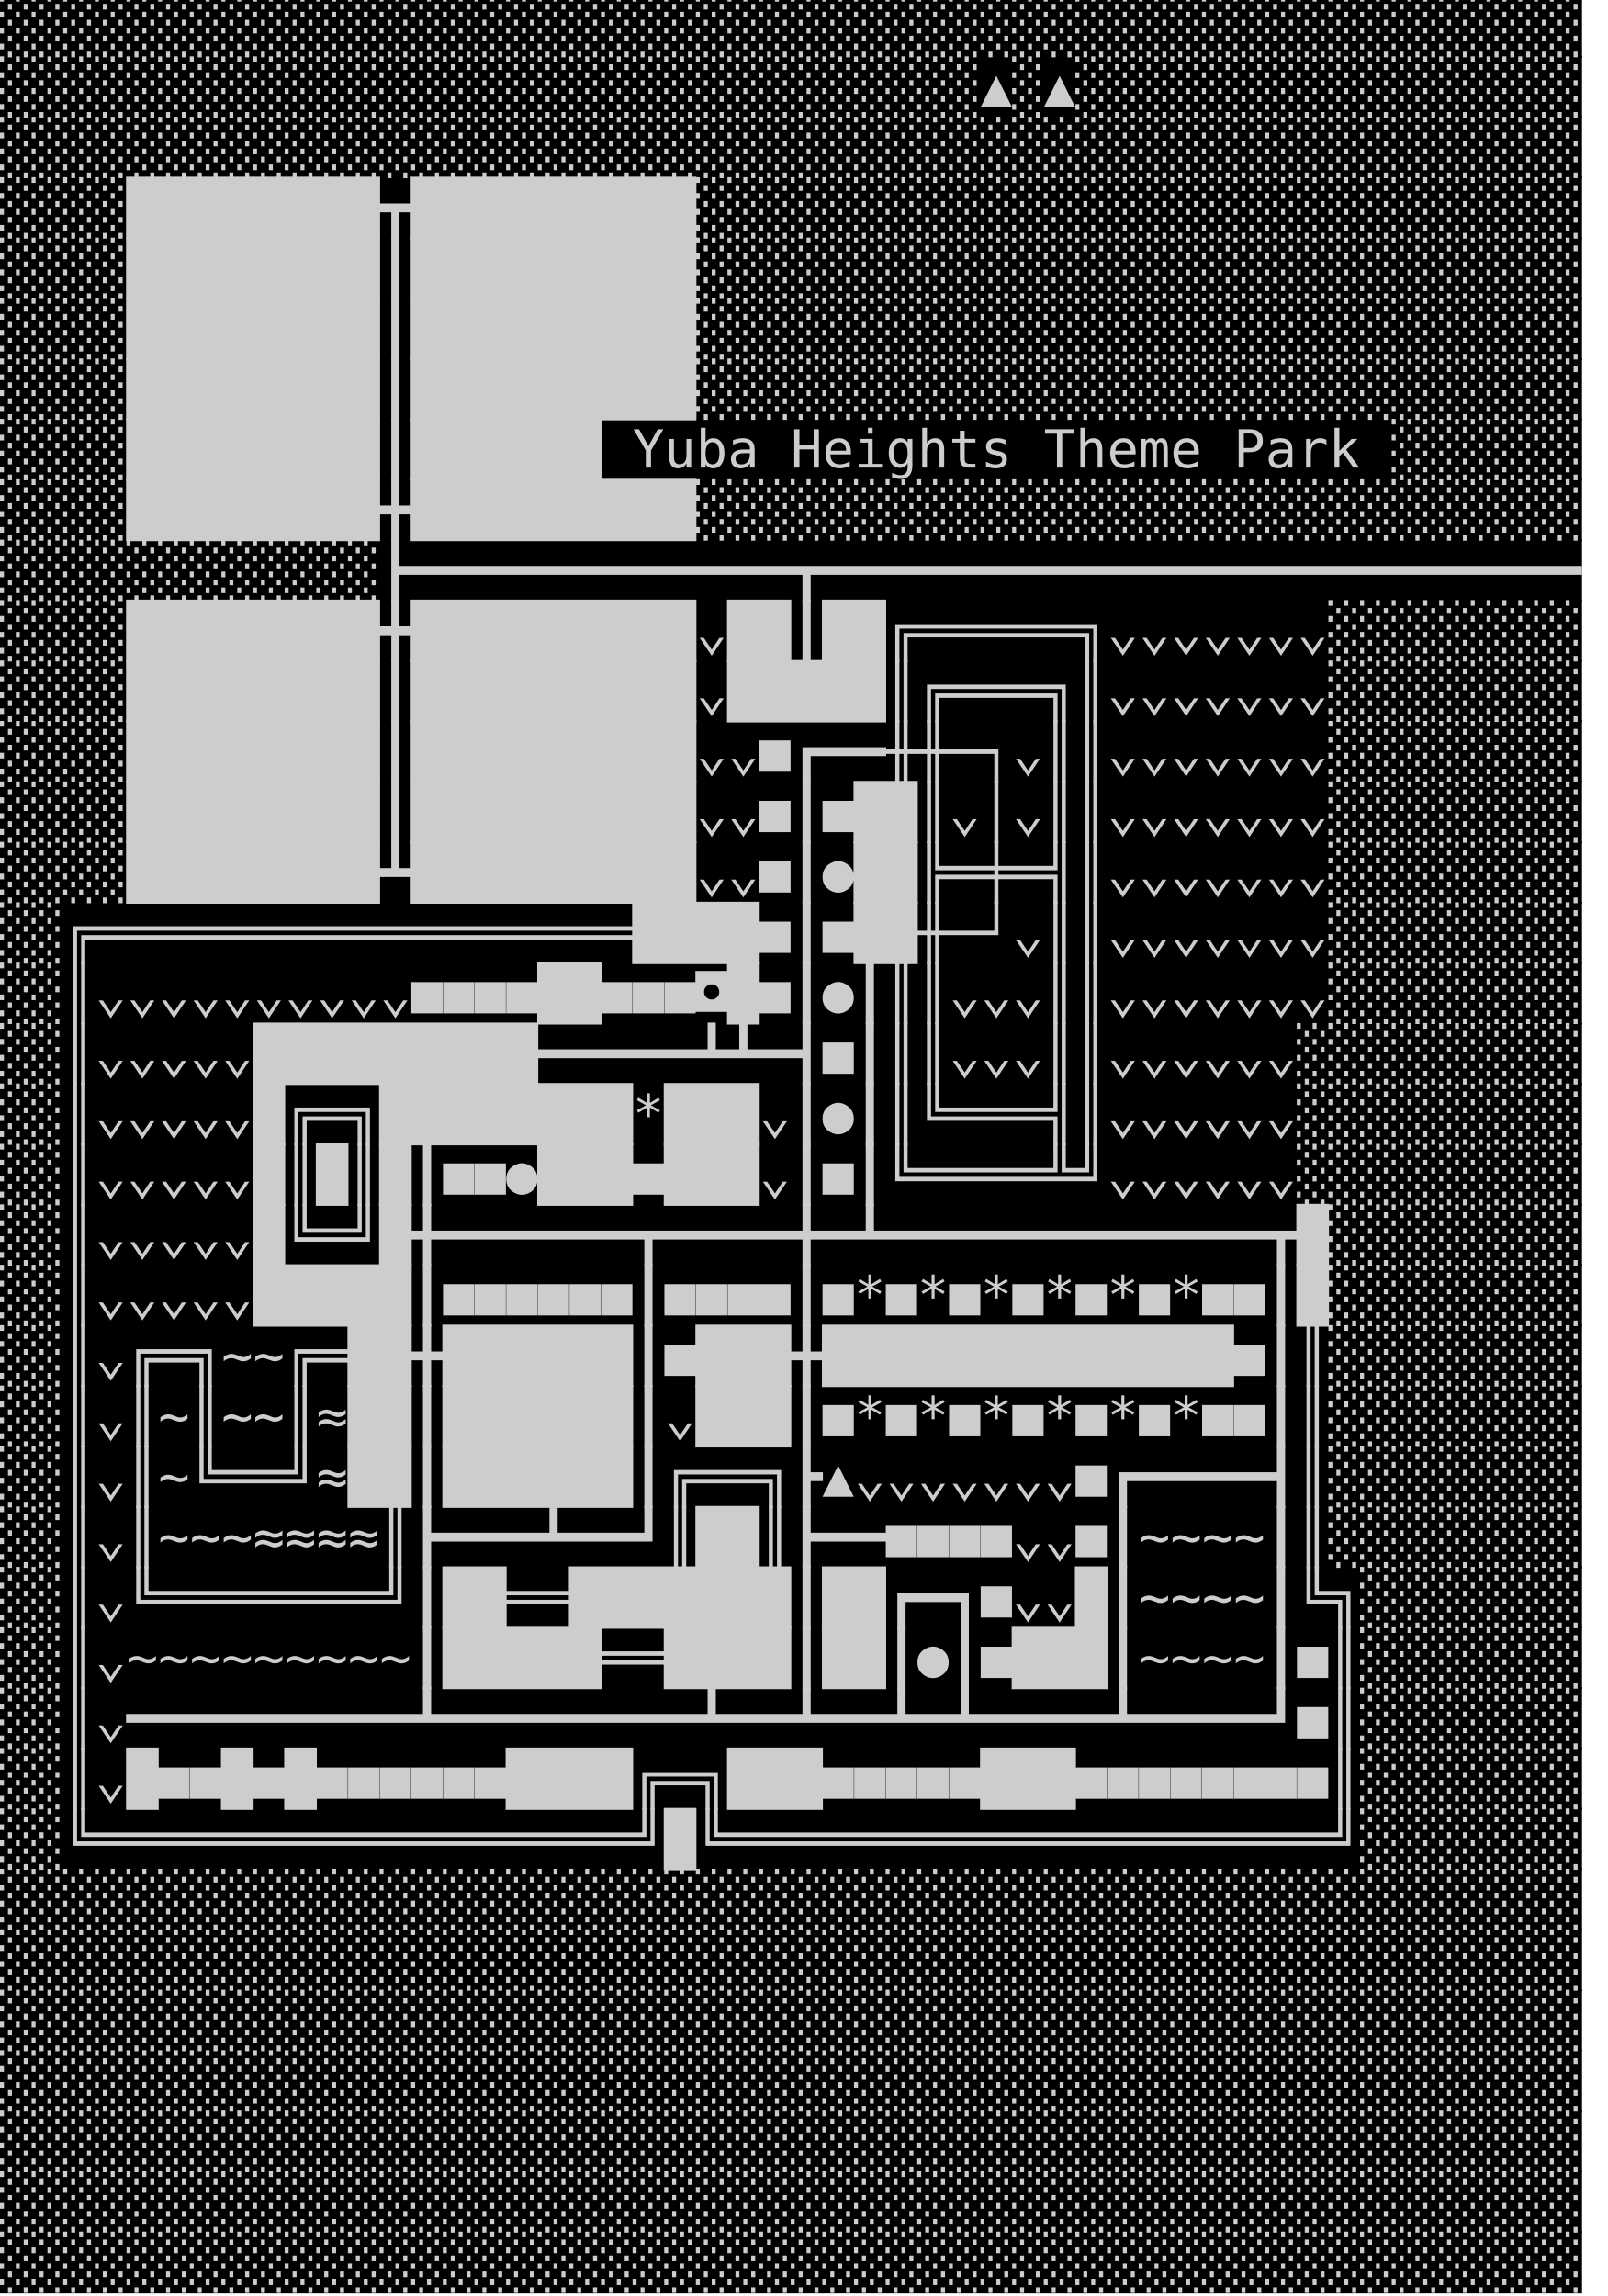
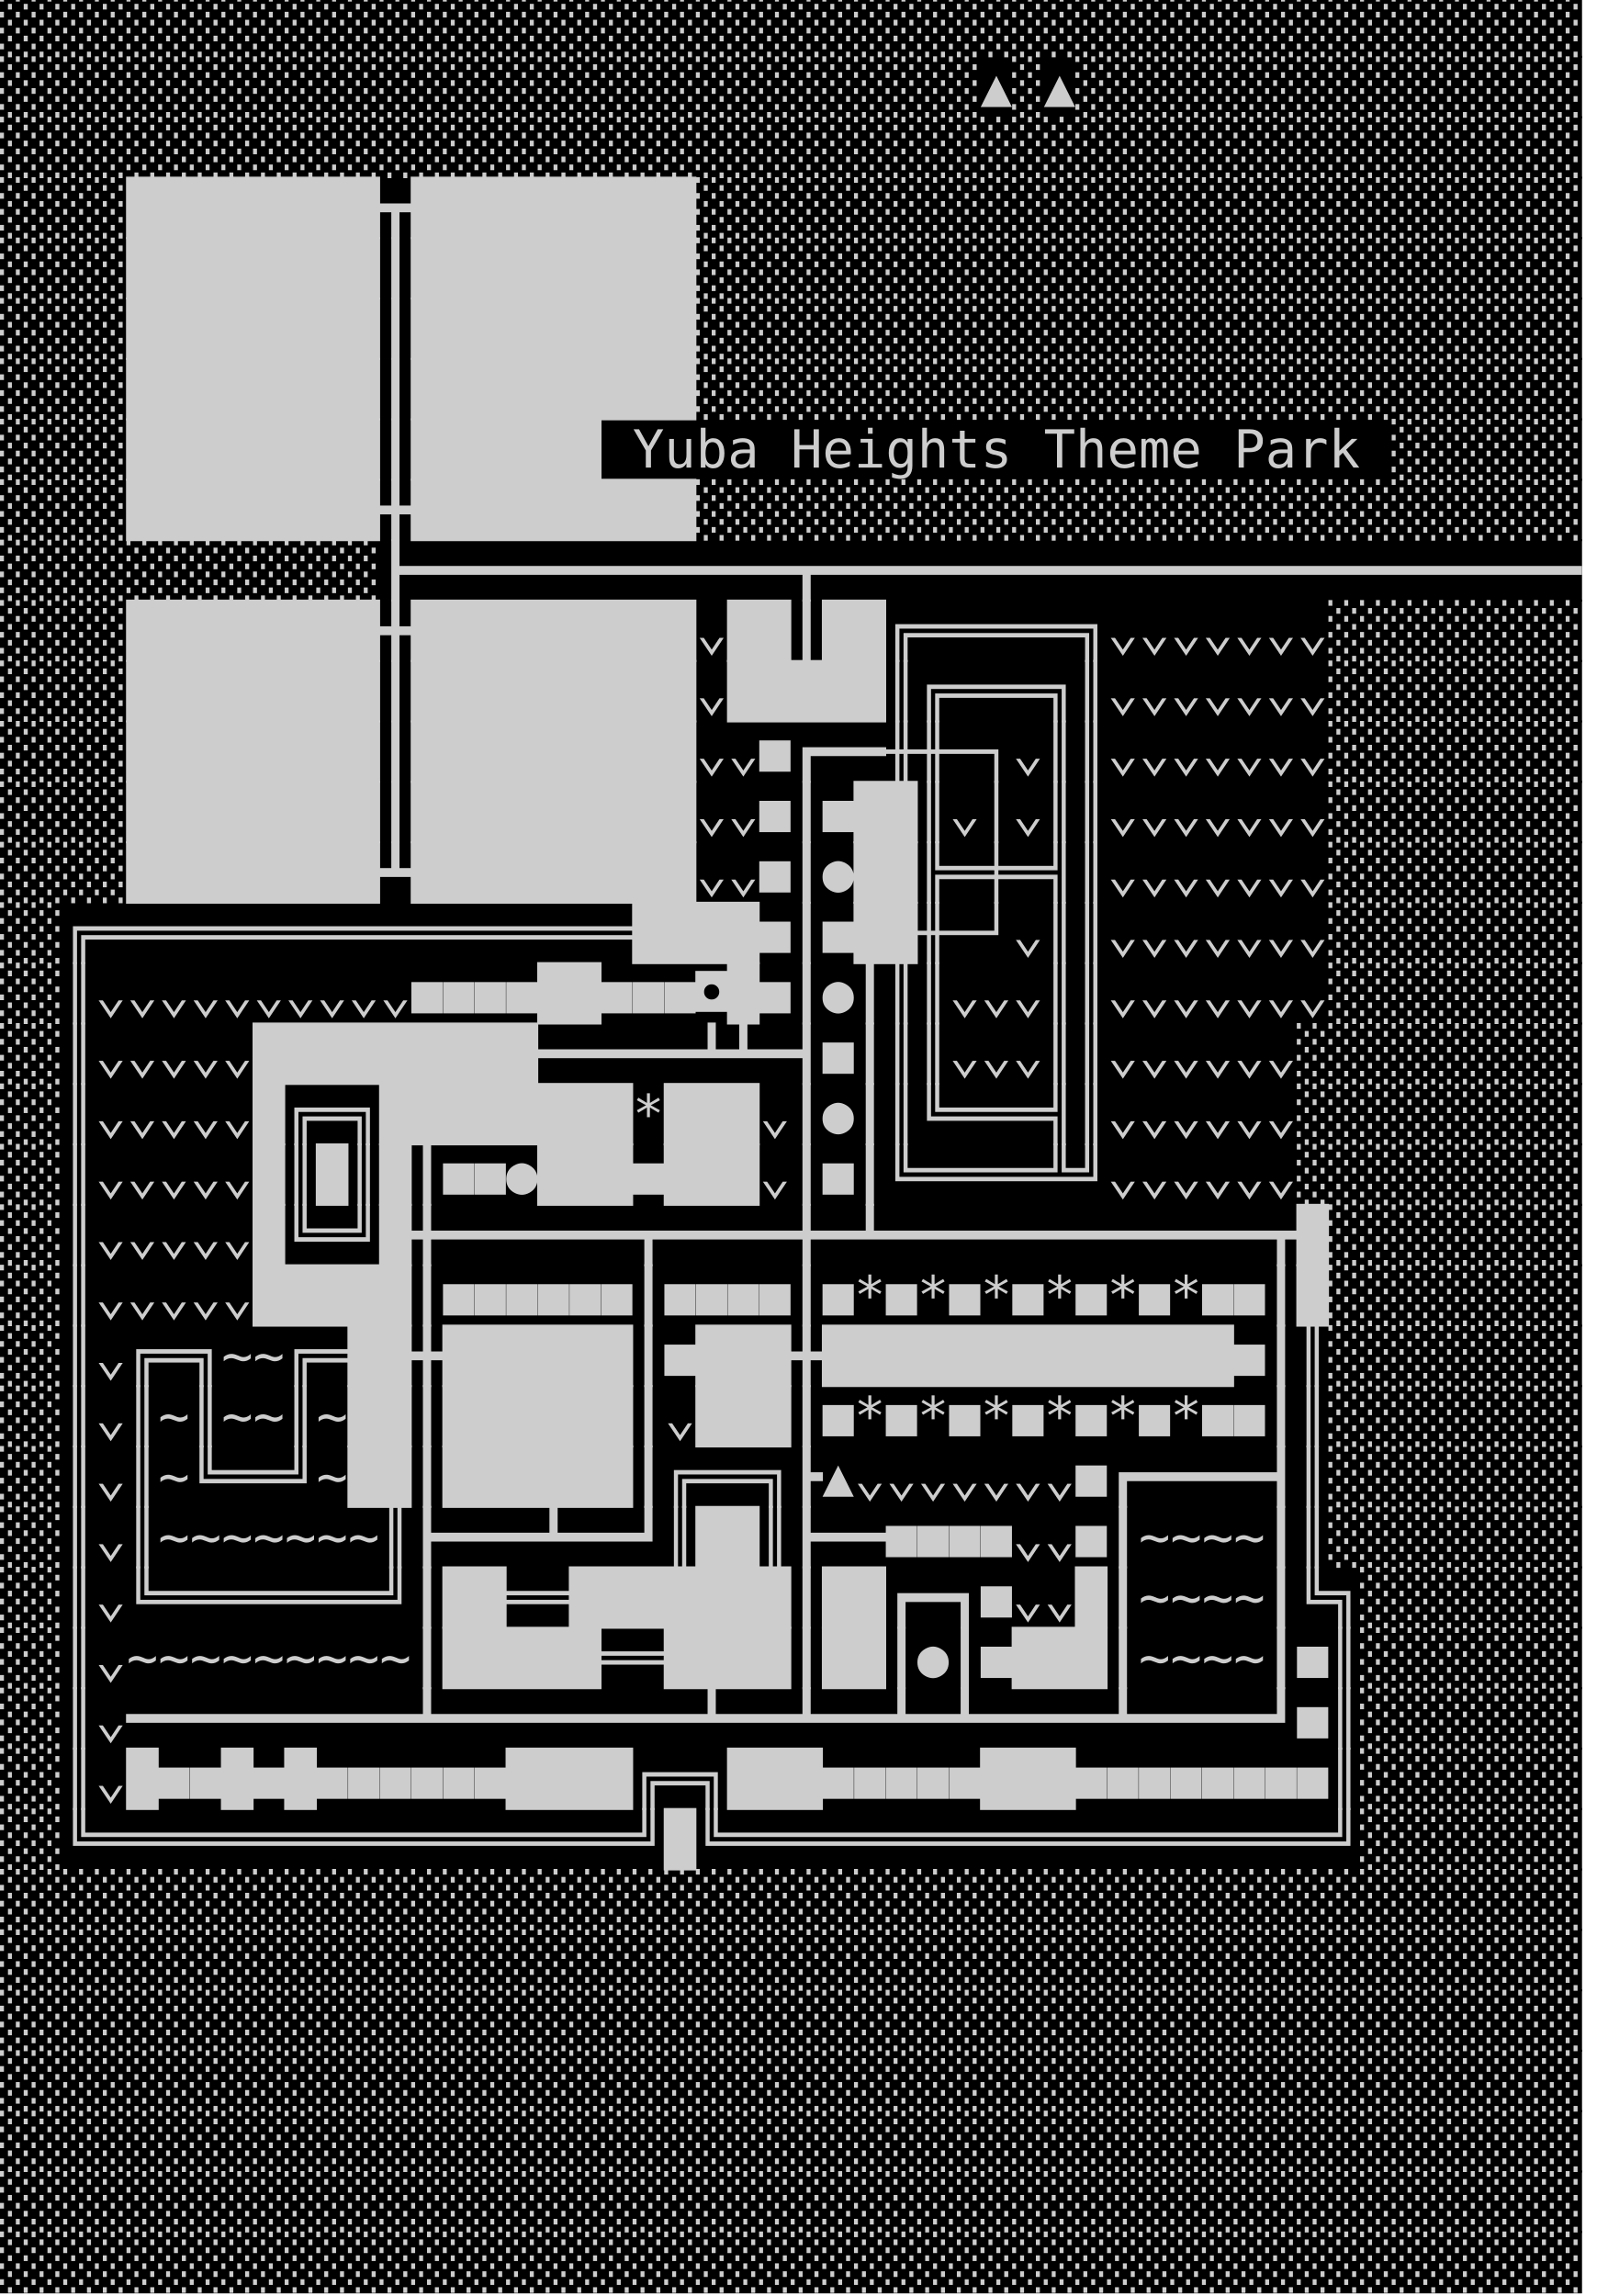
<svg xmlns="http://www.w3.org/2000/svg" version="1.1" width="306.0px" height="437.0px" viewBox="0 0 306.0 437.0" style="letter-spacing:0em;font-size:10px;font-family:'DejaVu Sans Mono';stroke:none">
  <text y="8.5" x="0.0" style="fill:#000000">██████████████████████████████████████████████████</text>
█<text y="20.0" x="0.0" style="fill:#000000">██████████████████████████████████████████████████</text>
█<text y="31.5" x="0.0" style="fill:#000000">██████████████████████████████████████████████████</text>
█<text y="43.0" x="0.0" style="fill:#000000">██████████████████████████████████████████████████</text>
█<text y="54.5" x="0.0" style="fill:#000000">██████████████████████████████████████████████████</text>
█<text y="66.0" x="0.0" style="fill:#000000">██████████████████████████████████████████████████</text>
█<text y="77.5" x="0.0" style="fill:#000000">██████████████████████████████████████████████████</text>
█<text y="89.0" x="0.0" style="fill:#000000">██████████████████████████████████████████████████</text>
█<text y="100.5" x="0.0" style="fill:#000000">██████████████████████████████████████████████████</text>
█<text y="112.0" x="0.0" style="fill:#000000">██████████████████████████████████████████████████</text>
█<text y="123.5" x="0.0" style="fill:#000000">██████████████████████████████████████████████████</text>
█<text y="135.0" x="0.0" style="fill:#000000">██████████████████████████████████████████████████</text>
█<text y="146.5" x="0.0" style="fill:#000000">██████████████████████████████████████████████████</text>
█<text y="158.0" x="0.0" style="fill:#000000">██████████████████████████████████████████████████</text>
█<text y="169.5" x="0.0" style="fill:#000000">██████████████████████████████████████████████████</text>
█<text y="181.0" x="0.0" style="fill:#000000">██████████████████████████████████████████████████</text>
█<text y="192.5" x="0.0" style="fill:#000000">██████████████████████████████████████████████████</text>
█<text y="204.0" x="0.0" style="fill:#000000">██████████████████████████████████████████████████</text>
█<text y="215.5" x="0.0" style="fill:#000000">██████████████████████████████████████████████████</text>
█<text y="227.0" x="0.0" style="fill:#000000">██████████████████████████████████████████████████</text>
█<text y="238.5" x="0.0" style="fill:#000000">██████████████████████████████████████████████████</text>
█<text y="250.0" x="0.0" style="fill:#000000">██████████████████████████████████████████████████</text>
█<text y="261.5" x="0.0" style="fill:#000000">██████████████████████████████████████████████████</text>
█<text y="273.0" x="0.0" style="fill:#000000">██████████████████████████████████████████████████</text>
█<text y="284.5" x="0.0" style="fill:#000000">██████████████████████████████████████████████████</text>
█<text y="296.0" x="0.0" style="fill:#000000">██████████████████████████████████████████████████</text>
█<text y="307.5" x="0.0" style="fill:#000000">██████████████████████████████████████████████████</text>
█<text y="319.0" x="0.0" style="fill:#000000">██████████████████████████████████████████████████</text>
█<text y="330.5" x="0.0" style="fill:#000000">██████████████████████████████████████████████████</text>
█<text y="342.0" x="0.0" style="fill:#000000">██████████████████████████████████████████████████</text>
█<text y="353.5" x="0.0" style="fill:#000000">██████████████████████████████████████████████████</text>
█<text y="365.0" x="0.0" style="fill:#000000">██████████████████████████████████████████████████</text>
█<text y="376.5" x="0.0" style="fill:#000000">██████████████████████████████████████████████████</text>
█<text y="388.0" x="0.0" style="fill:#000000">██████████████████████████████████████████████████</text>
█<text y="399.5" x="0.0" style="fill:#000000">██████████████████████████████████████████████████</text>
█<text y="411.0" x="0.0" style="fill:#000000">██████████████████████████████████████████████████</text>
█<text y="422.5" x="0.0" style="fill:#000000">██████████████████████████████████████████████████</text>
█<text y="434.0" x="0.0" style="fill:#000000">██████████████████████████████████████████████████</text>
█<text y="8.5" x="0.0" style="fill:#cdcdcd">░░░░░░░░░░░░░░░░░░░░░░░░░░░░░░░░░░░░░░░░░░░░░░░░░░</text>
░<text y="20.0" x="0.0" style="fill:#cdcdcd">░░░░░░░░░░░░░░░░░░░░░░░░░░░░░░░▲░▲░░░░░░░░░░░░░░░░</text>
░<text y="31.5" x="0.0" style="fill:#cdcdcd">░░░░░░░░░░░░░░░░░░░░░░░░░░░░░░░░░░░░░░░░░░░░░░░░░░</text>
░<text y="43.0" x="0.0" style="fill:#cdcdcd">░░░░████████┳█████████░░░░░░░░░░░░░░░░░░░░░░░░░░░░</text>
░<text y="54.5" x="0.0" style="fill:#cdcdcd">░░░░████████┃█████████░░░░░░░░░░░░░░░░░░░░░░░░░░░░</text>
░<text y="66.0" x="0.0" style="fill:#cdcdcd">░░░░████████┃█████████░░░░░░░░░░░░░░░░░░░░░░░░░░░░</text>
░<text y="77.5" x="0.0" style="fill:#cdcdcd">░░░░████████┃█████████░░░░░░░░░░░░░░░░░░░░░░░░░░░░</text>
░<text y="89.0" x="0.0" style="fill:#cdcdcd">░░░░████████┃██████ Yuba Heights Theme Park ░░░░░░</text>
░<text y="100.5" x="0.0" style="fill:#cdcdcd">░░░░████████╋█████████░░░░░░░░░░░░░░░░░░░░░░░░░░░░</text>
░<text y="112.0" x="0.0" style="fill:#cdcdcd">░░░░░░░░░░░░┣━━━━━━━━━━━━┳━━━━━━━━━━━━━━━━━━━━━━━━</text>
━<text y="123.5" x="0.0" style="fill:#cdcdcd">░░░░████████╋█████████⌄██┃██╔═════╗⌄⌄⌄⌄⌄⌄⌄░░░░░░░░</text>
█<text y="135.0" x="0.0" style="fill:#cdcdcd">░░░░████████┃█████████⌄█████║╔═══╗║⌄⌄⌄⌄⌄⌄⌄░░░░░░░░</text>
░<text y="146.5" x="0.0" style="fill:#cdcdcd">░░░░████████┃█████████⌄⌄■┏━━╫╫─┐⌄║║⌄⌄⌄⌄⌄⌄⌄░░░░░░░░</text>
░<text y="158.0" x="0.0" style="fill:#cdcdcd">░░░░████████┃█████████⌄⌄■┃■██║⌄│⌄║║⌄⌄⌄⌄⌄⌄⌄░░░░░░░░</text>
░<text y="169.5" x="0.0" style="fill:#cdcdcd">░░░░████████┻█████████⌄⌄■┃●██╠═╪═╣║⌄⌄⌄⌄⌄⌄⌄░░░░░░░░</text>
░<text y="181.0" x="0.0" style="fill:#cdcdcd">░░╔═════════════════████■┃■██╫─┘⌄║║⌄⌄⌄⌄⌄⌄⌄░░░░░░░░</text>
░<text y="192.5" x="0.0" style="fill:#cdcdcd">░░║⌄⌄⌄⌄⌄⌄⌄⌄⌄⌄■■■■██■■■◘█■┃●┃║║⌄⌄⌄║║⌄⌄⌄⌄⌄⌄⌄░░░░░░░░</text>
░<text y="204.0" x="0.0" style="fill:#cdcdcd">░░║⌄⌄⌄⌄⌄█████████━━━━━┻┻━┫■┃║║⌄⌄⌄║║⌄⌄⌄⌄⌄⌄░░░░░░░░░</text>
░<text y="215.5" x="0.0" style="fill:#cdcdcd">░░║⌄⌄⌄⌄⌄█╔═╗████████*███⌄┃●┃║╚═══╣║⌄⌄⌄⌄⌄⌄░░░░░░░░░</text>
░<text y="227.0" x="0.0" style="fill:#cdcdcd">░░║⌄⌄⌄⌄⌄█║█║█┃■■●███■███⌄┃■┃╚════╩╝⌄⌄⌄⌄⌄⌄░░░░░░░░░</text>
░<text y="238.5" x="0.0" style="fill:#cdcdcd">░░║⌄⌄⌄⌄⌄█╚═╝█╋━━━━━━┳━━━━╋━┻━━━━━━━━━━━━┳█░░░░░░░░</text>
░<text y="250.0" x="0.0" style="fill:#cdcdcd">░░║⌄⌄⌄⌄⌄█████┃■■■■■■┃■■■■┃■*■*■*■*■*■*■■┃█░░░░░░░░</text>
░<text y="261.5" x="0.0" style="fill:#cdcdcd">░░║⌄╔═╗~~╔═██╋██████┃■███╋█████████████■┃║░░░░░░░░</text>
- ░<text y="273.0" x="0.0" style="fill:#cdcdcd">░░║⌄║~║~~║≈██┃██████┃⌄███┃■*■*■*■*■*■*■■┃║░░░░░░░░</text>
- ░<text y="284.5" x="0.0" style="fill:#cdcdcd">░░║⌄║~╚══╝≈██┃██████┃╔══╗┣▲⌄⌄⌄⌄⌄⌄⌄■┏━━━━┫║░░░░░░░░</text>
- ░<text y="296.0" x="0.0" style="fill:#cdcdcd">░░║⌄║~~~≈≈≈≈║┣━━━┻━━┛║██║┣━━■■■■⌄⌄■┃~~~~┃║░░░░░░░░</text>
+ ░<text y="273.0" x="0.0" style="fill:#cdcdcd">░░║⌄║~║~~║~██┃██████┃⌄███┃■*■*■*■*■*■*■■┃║░░░░░░░░</text>
+ ░<text y="284.5" x="0.0" style="fill:#cdcdcd">░░║⌄║~╚══╝~██┃██████┃╔══╗┣▲⌄⌄⌄⌄⌄⌄⌄■┏━━━━┫║░░░░░░░░</text>
+ ░<text y="296.0" x="0.0" style="fill:#cdcdcd">░░║⌄║~~~~~~~║┣━━━┻━━┛║██║┣━━■■■■⌄⌄■┃~~~~┃║░░░░░░░░</text>
░<text y="307.5" x="0.0" style="fill:#cdcdcd">░░║⌄╚═══════╝┃██══███████┃██┏━┓■⌄⌄█┃~~~~┃╚╗░░░░░░░</text>
░<text y="319.0" x="0.0" style="fill:#cdcdcd">░░║⌄~~~~~~~~~┃█████══████┃██┃●┃■███┃~~~~┃■║░░░░░░░</text>
░<text y="330.5" x="0.0" style="fill:#cdcdcd">░░║⌄━━━━━━━━━┻━━━━━━━━┻━━┻━━┻━┻━━━━┻━━━━┛■║░░░░░░░</text>
░<text y="342.0" x="0.0" style="fill:#cdcdcd">░░║⌄█■■█■█■■■■■■████╔═╗███■■■■■███■■■■■■■■║░░░░░░░</text>
░<text y="353.5" x="0.0" style="fill:#cdcdcd">░░╚═════════════════╝█╚═══════════════════╝░░░░░░░</text>
░<text y="365.0" x="0.0" style="fill:#cdcdcd">░░░░░░░░░░░░░░░░░░░░░░░░░░░░░░░░░░░░░░░░░░░░░░░░░░</text>
░<text y="376.5" x="0.0" style="fill:#cdcdcd">░░░░░░░░░░░░░░░░░░░░░░░░░░░░░░░░░░░░░░░░░░░░░░░░░░</text>
░<text y="388.0" x="0.0" style="fill:#cdcdcd">░░░░░░░░░░░░░░░░░░░░░░░░░░░░░░░░░░░░░░░░░░░░░░░░░░</text>
░<text y="399.5" x="0.0" style="fill:#cdcdcd">░░░░░░░░░░░░░░░░░░░░░░░░░░░░░░░░░░░░░░░░░░░░░░░░░░</text>
░<text y="411.0" x="0.0" style="fill:#cdcdcd">░░░░░░░░░░░░░░░░░░░░░░░░░░░░░░░░░░░░░░░░░░░░░░░░░░</text>
░<text y="422.5" x="0.0" style="fill:#cdcdcd">░░░░░░░░░░░░░░░░░░░░░░░░░░░░░░░░░░░░░░░░░░░░░░░░░░</text>
░<text y="434.0" x="0.0" style="fill:#cdcdcd">░░░░░░░░░░░░░░░░░░░░░░░░░░░░░░░░░░░░░░░░░░░░░░░░░░</text>
░</svg>
